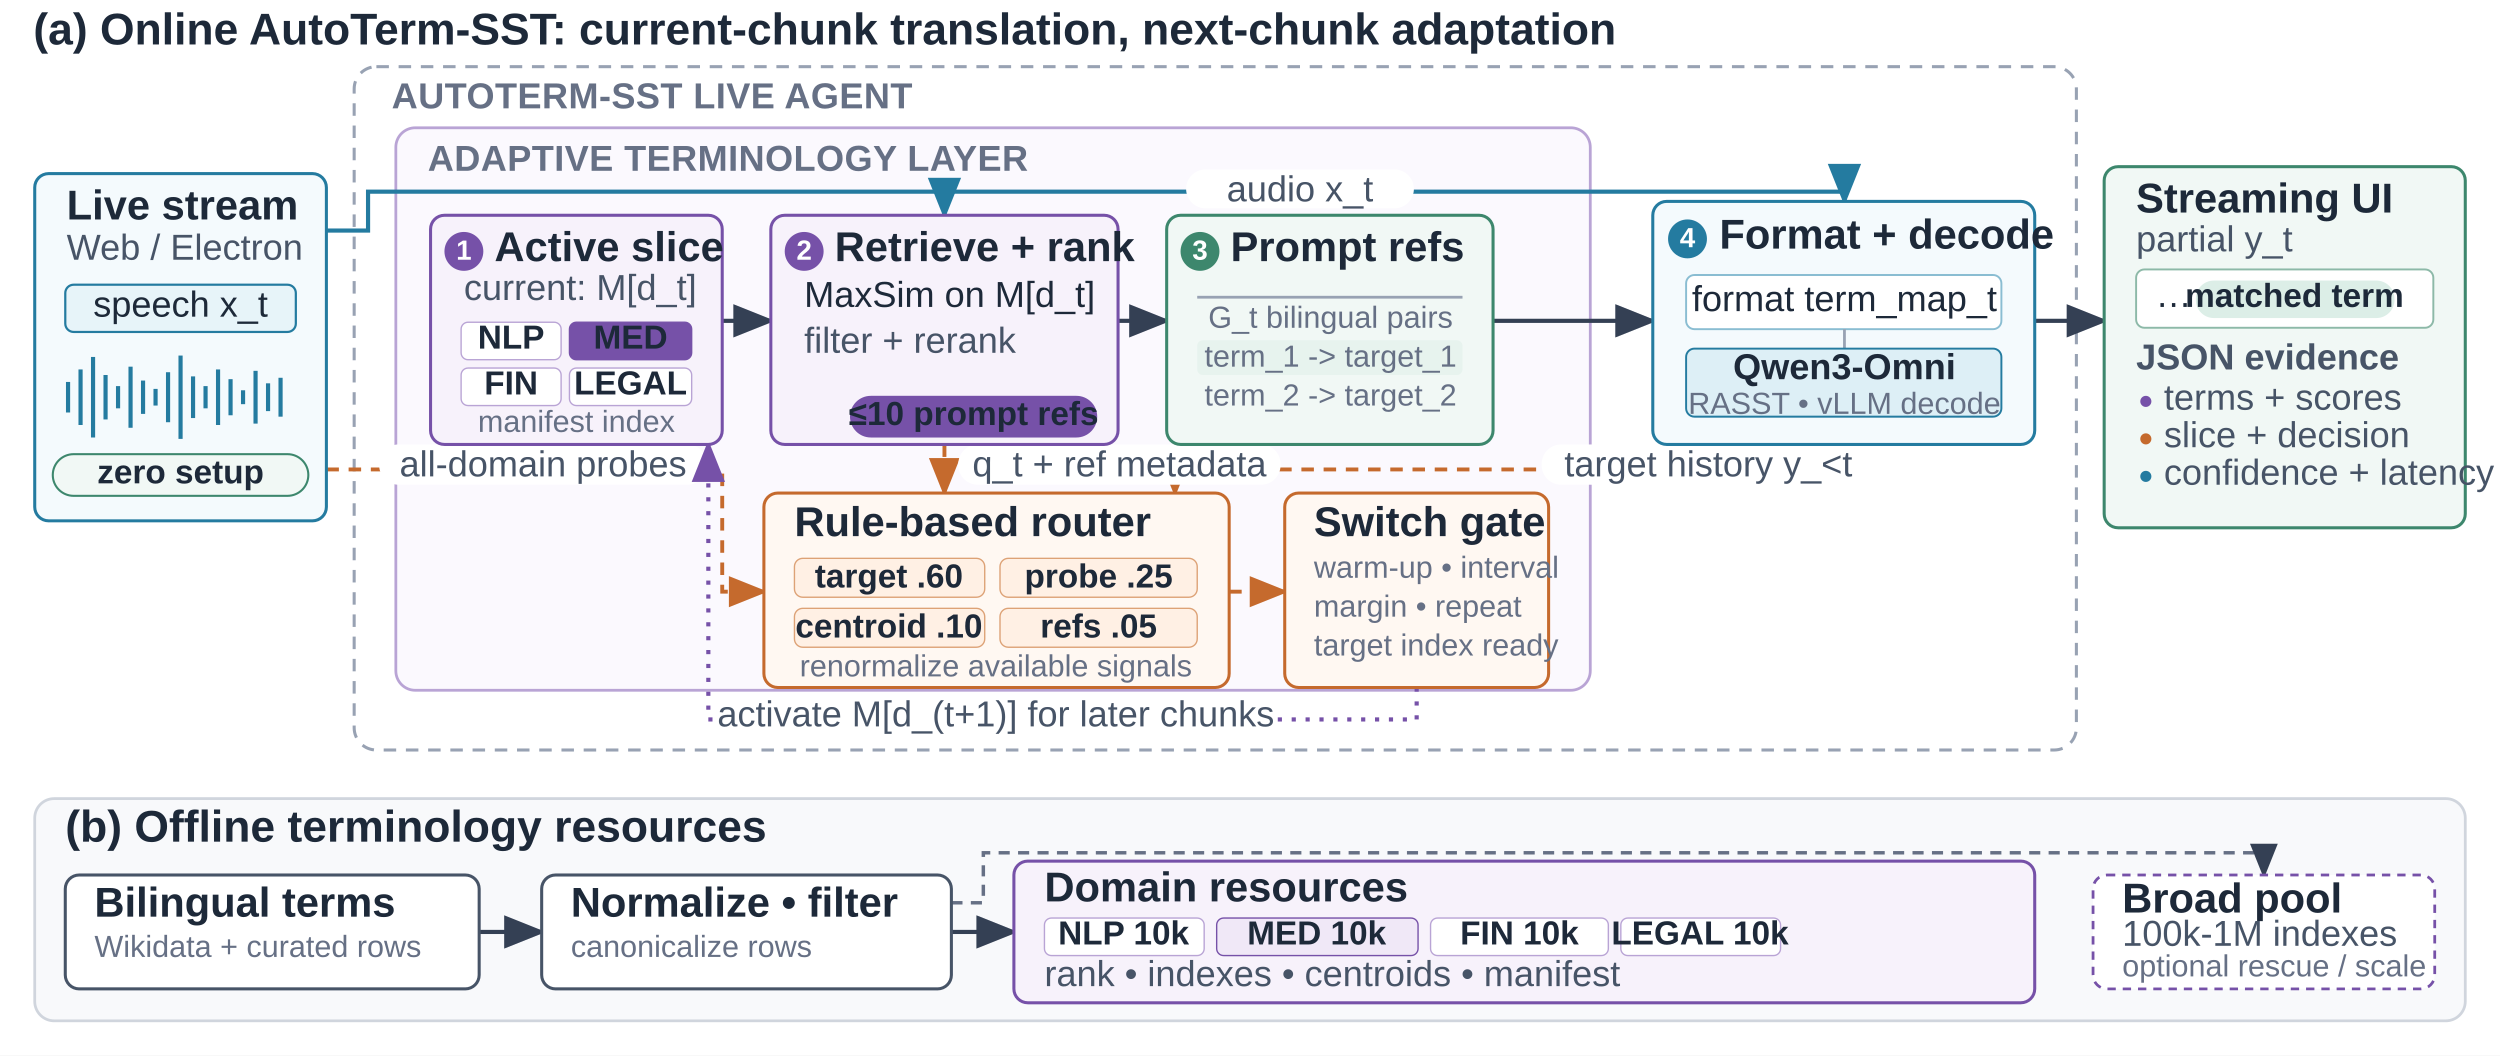
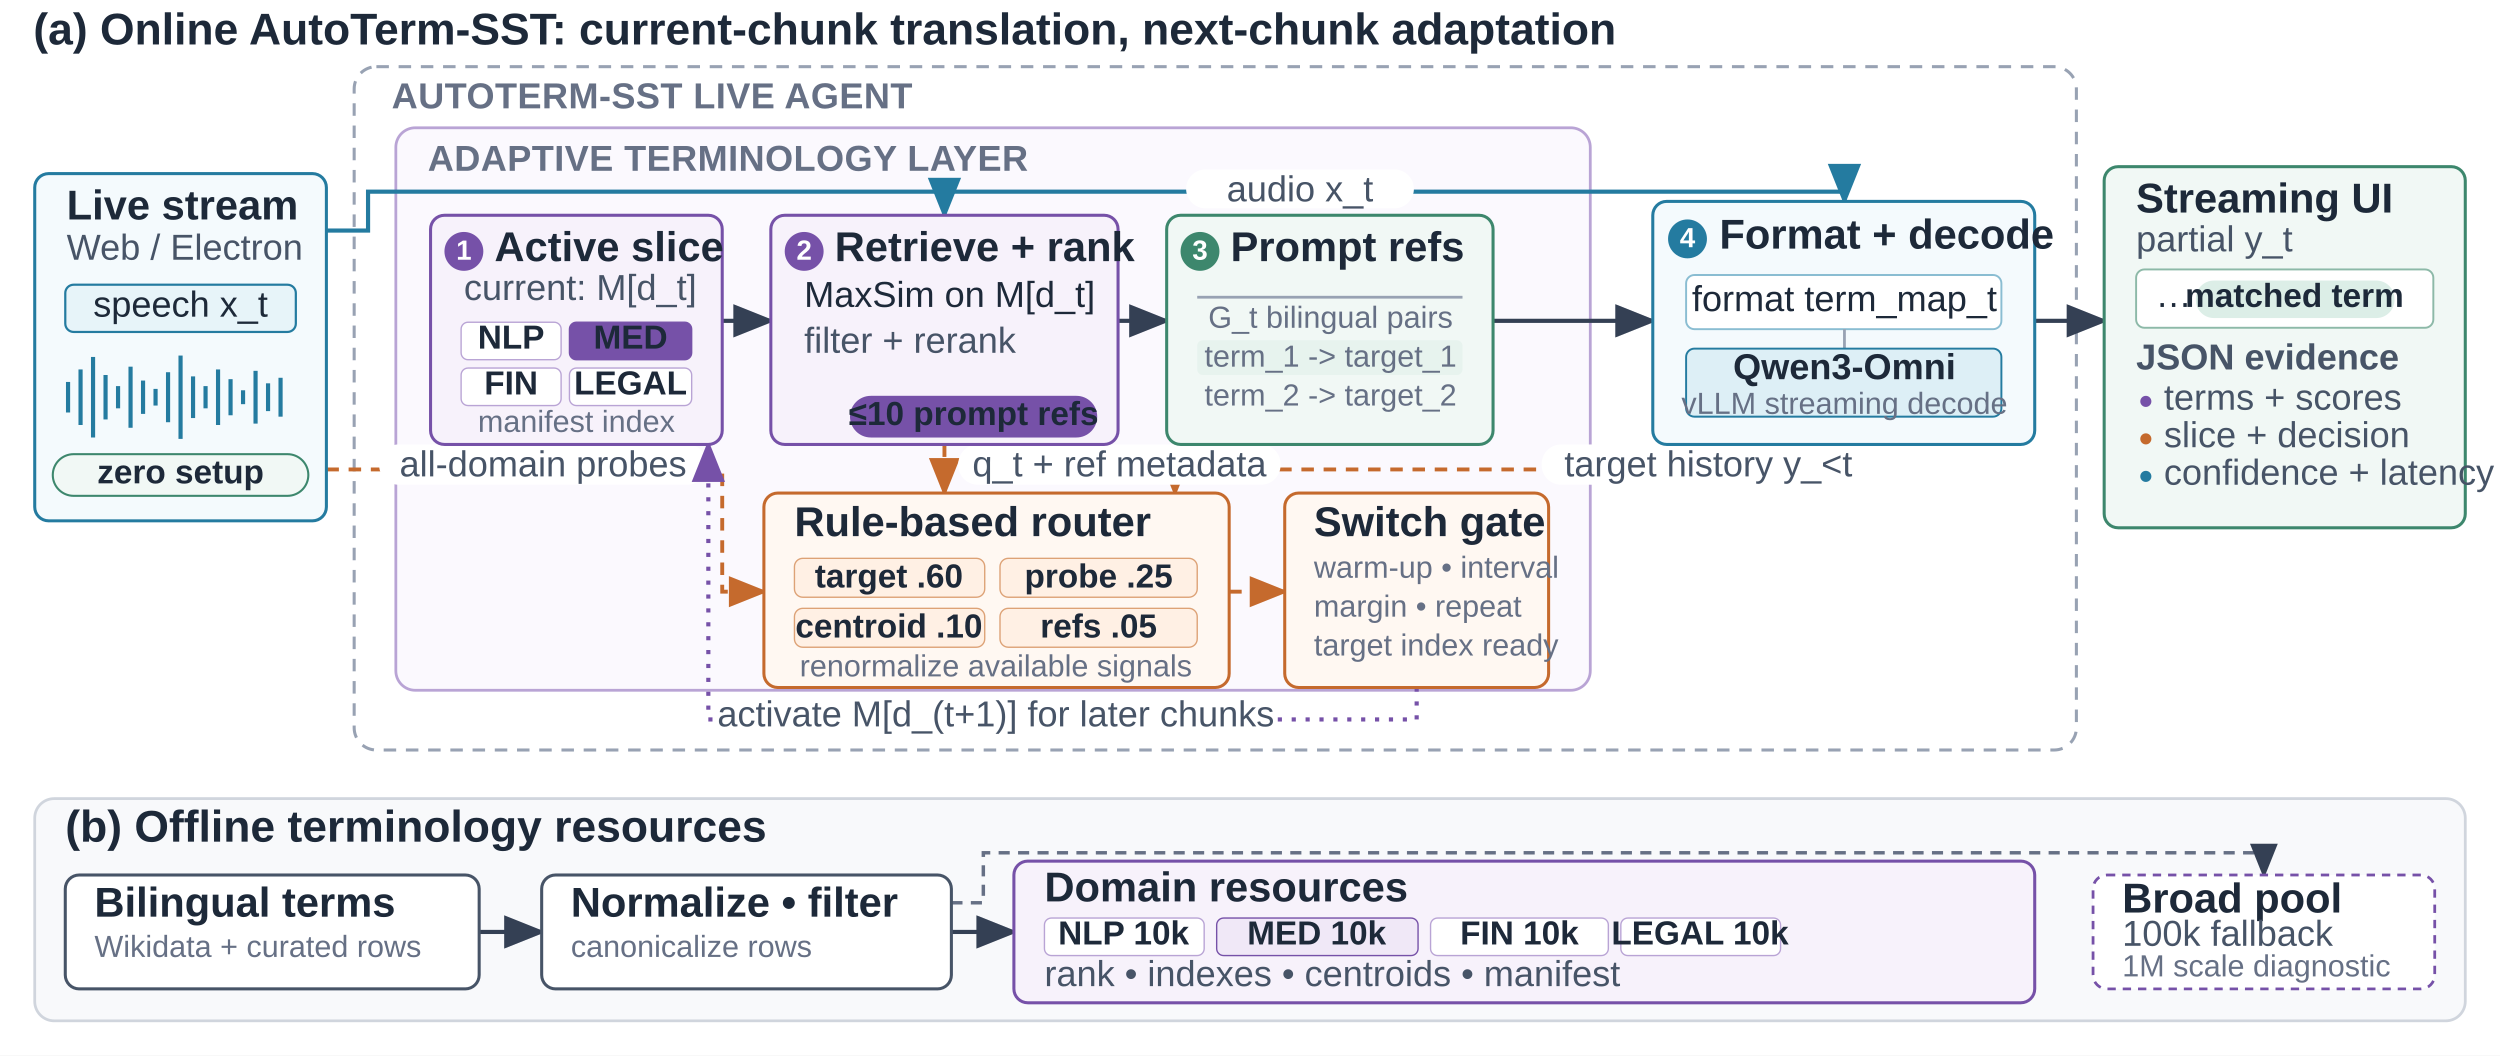
<svg xmlns="http://www.w3.org/2000/svg" width="1800" height="760" viewBox="0 0 1800 760" role="img" aria-labelledby="title desc">
  <defs>
    <marker id="arrow-ink" markerWidth="10" markerHeight="8" refX="9" refY="4" orient="auto" markerUnits="strokeWidth">
      <path d="M0,0 L10,4 L0,8 Z" fill="#344054" />
    </marker>
    <marker id="arrow-blue" markerWidth="10" markerHeight="8" refX="9" refY="4" orient="auto" markerUnits="strokeWidth">
      <path d="M0,0 L10,4 L0,8 Z" fill="#247BA0" />
    </marker>
    <marker id="arrow-orange" markerWidth="10" markerHeight="8" refX="9" refY="4" orient="auto" markerUnits="strokeWidth">
      <path d="M0,0 L10,4 L0,8 Z" fill="#C56A2D" />
    </marker>
    <marker id="arrow-purple" markerWidth="10" markerHeight="8" refX="9" refY="4" orient="auto" markerUnits="strokeWidth">
      <path d="M0,0 L10,4 L0,8 Z" fill="#7651A8" />
    </marker>
    <style>
      text { font-family: "Helvetica Neue", Arial, sans-serif; fill: #1D2939; }
      .panel-title { font-size: 32px; font-weight: 700; }
      .boundary-title { font-size: 26px; font-weight: 600; fill: #667085; letter-spacing: 0.3px; }
      .box-title { font-size: 30px; font-weight: 700; }
      .body { font-size: 26px; }
      .small { font-size: 26px; fill: #475467; }
      .tiny { font-size: 22px; fill: #667085; }
      .chip { font-size: 24px; font-weight: 600; }
      .step { font-size: 20px; font-weight: 700; fill: #FFFFFF; }
      .agent-boundary { fill: #FFFFFF; stroke: #98A2B3; stroke-width: 2.2; stroke-dasharray: 9 7; rx: 16; }
      .autoterm-boundary { fill: #FBF9FE; stroke: #B9A4D5; stroke-width: 2; rx: 14; }
      .box { fill: #FFFFFF; stroke: #475467; stroke-width: 2.2; rx: 10; }
      .blue-box { fill: #F4FAFD; stroke: #247BA0; stroke-width: 2.2; rx: 10; }
      .purple-box { fill: #F7F2FB; stroke: #7651A8; stroke-width: 2.2; rx: 10; }
      .orange-box { fill: #FFF8F2; stroke: #C56A2D; stroke-width: 2.2; rx: 10; }
      .green-box { fill: #F1F8F5; stroke: #3D876D; stroke-width: 2.2; rx: 10; }
      .main-line { fill: none; stroke: #344054; stroke-width: 3; marker-end: url(#arrow-ink); }
      .audio-line { fill: none; stroke: #247BA0; stroke-width: 3; marker-end: url(#arrow-blue); }
      .route-line { fill: none; stroke: #C56A2D; stroke-width: 2.8; stroke-dasharray: 9 7; marker-end: url(#arrow-orange); }
      .future-line { fill: none; stroke: #7651A8; stroke-width: 3; stroke-dasharray: 3 7; marker-end: url(#arrow-purple); }
      .offline-branch { fill: none; stroke: #667085; stroke-width: 2.5; stroke-dasharray: 8 6; marker-end: url(#arrow-ink); }
      .thin-line { fill: none; stroke: #98A2B3; stroke-width: 2; }
    </style>
  </defs>
  <rect width="1800" height="760" fill="#FFFFFF" />
  <text x="24" y="32" class="panel-title">(a) Online AutoTerm-SST: current-chunk translation, next-chunk adaptation</text>
  <rect x="255" y="48" width="1240" height="492" class="agent-boundary" />
  <text x="282" y="78" class="boundary-title">AUTOTERM-SST LIVE AGENT</text>
  <rect x="285" y="92" width="860" height="405" class="autoterm-boundary" />
  <text x="308" y="123" class="boundary-title" fill="#7651A8">ADAPTIVE TERMINOLOGY LAYER</text>
  <path d="M235 166 H265 V138 H1328 V145" class="audio-line" />
  <path d="M680 138 V155" class="audio-line" />
  <rect x="854" y="122" width="164" height="28" rx="14" fill="#FFFFFF" />
  <text x="936" y="145" class="small" text-anchor="middle" fill="#247BA0">audio x_t</text>
  <path d="M520 231 H555" class="main-line" />
  <path d="M805 231 H840" class="main-line" />
  <path d="M1075 231 H1190" class="main-line" />
  <path d="M1465 231 H1515" class="main-line" />
  <path d="M680 320 V355" class="route-line" />
  <path d="M235 338 H520 V426 H550" class="route-line" />
  <path d="M1328 320 V338 H846 V355" class="route-line" />
  <rect x="273" y="320" width="236" height="29" rx="14" fill="#FFFFFF" />
  <text x="391" y="343" class="small" text-anchor="middle" fill="#A65321">all-domain probes</text>
  <rect x="690" y="320" width="232" height="29" rx="14" fill="#FFFFFF" />
  <text x="806" y="343" class="small" text-anchor="middle" fill="#A65321">q_t + ref metadata</text>
  <rect x="1110" y="320" width="240" height="29" rx="14" fill="#FFFFFF" />
  <text x="1230" y="343" class="small" text-anchor="middle" fill="#A65321">target history y_&lt;t</text>
  <path d="M885 426 H925" class="route-line" />
  <path d="M1020 495 V518 H510 V320" class="future-line" />
  <rect x="516" y="503" width="402" height="28" rx="14" fill="#FFFFFF" />
  <text x="717" y="523" class="small" text-anchor="middle" fill="#7651A8">activate M[d_(t+1)] for later chunks</text>
  <g id="stream-input">
    <rect x="25" y="125" width="210" height="250" class="blue-box" />
    <text x="48" y="158" class="box-title">Live stream</text>
    <text x="48" y="187" class="small">Web / Electron</text>
    <rect x="47" y="205" width="166" height="34" rx="6" fill="#E7F4F9" stroke="#247BA0" stroke-width="1.6" />
    <text x="130" y="228" class="body" text-anchor="middle" fill="#247BA0">speech x_t</text>
    <g stroke="#247BA0" stroke-width="3">
      <line x1="49" y1="275" x2="49" y2="297" />
      <line x1="58" y1="266" x2="58" y2="306" />
      <line x1="67" y1="257" x2="67" y2="315" />
      <line x1="76" y1="270" x2="76" y2="302" />
      <line x1="85" y1="278" x2="85" y2="294" />
      <line x1="94" y1="264" x2="94" y2="308" />
      <line x1="103" y1="274" x2="103" y2="298" />
      <line x1="112" y1="280" x2="112" y2="292" />
      <line x1="121" y1="268" x2="121" y2="304" />
      <line x1="130" y1="256" x2="130" y2="316" />
      <line x1="139" y1="271" x2="139" y2="301" />
      <line x1="148" y1="278" x2="148" y2="294" />
      <line x1="157" y1="266" x2="157" y2="306" />
      <line x1="166" y1="273" x2="166" y2="299" />
      <line x1="175" y1="281" x2="175" y2="291" />
      <line x1="184" y1="267" x2="184" y2="305" />
      <line x1="193" y1="276" x2="193" y2="296" />
      <line x1="202" y1="272" x2="202" y2="300" />
    </g>
    <rect x="38" y="327" width="184" height="30" rx="15" fill="#F1F8F5" stroke="#3D876D" stroke-width="1.5" />
    <text x="130" y="348" class="chip" text-anchor="middle" fill="#2F6E58">zero setup</text>
  </g>
  <g id="active-inventory">
    <rect x="310" y="155" width="210" height="165" class="purple-box" />
    <circle cx="334" cy="181" r="14" fill="#7651A8" />
    <text x="334" y="187" class="step" text-anchor="middle">1</text>
    <text x="356" y="188" class="box-title">Active slice</text>
    <text x="334" y="216" class="small">current: M[d_t]</text>
    <rect x="332" y="232" width="72" height="27" rx="5" fill="#FFFFFF" stroke="#B9A4D5" />
    <rect x="410" y="232" width="88" height="27" rx="5" fill="#7651A8" stroke="#7651A8" />
    <rect x="332" y="265" width="72" height="27" rx="5" fill="#FFFFFF" stroke="#B9A4D5" />
    <rect x="410" y="265" width="88" height="27" rx="5" fill="#FFFFFF" stroke="#B9A4D5" />
    <text x="368" y="251" class="chip" text-anchor="middle">NLP</text>
    <text x="454" y="251" class="chip" text-anchor="middle" fill="#FFFFFF">MED</text>
    <text x="368" y="284" class="chip" text-anchor="middle">FIN</text>
    <text x="454" y="284" class="chip" text-anchor="middle">LEGAL</text>
    <text x="415" y="311" class="tiny" text-anchor="middle">manifest index</text>
  </g>
  <g id="retrieval">
    <rect x="555" y="155" width="250" height="165" class="purple-box" />
    <circle cx="579" cy="181" r="14" fill="#7651A8" />
    <text x="579" y="187" class="step" text-anchor="middle">2</text>
    <text x="601" y="188" class="box-title">Retrieve + rank</text>
    <text x="579" y="221" class="body">MaxSim on M[d_t]</text>
    <text x="579" y="254" class="small">filter + rerank</text>
    <rect x="612" y="285" width="178" height="30" rx="15" fill="#7651A8" />
    <text x="701" y="306" class="chip" text-anchor="middle" fill="#FFFFFF">≤10 prompt refs</text>
  </g>
  <g id="prompt-references">
    <rect x="840" y="155" width="235" height="165" class="green-box" />
    <circle cx="864" cy="181" r="14" fill="#3D876D" />
    <text x="864" y="187" class="step" text-anchor="middle">3</text>
    <text x="886" y="188" class="box-title">Prompt refs</text>
    <line x1="862" y1="214" x2="1053" y2="214" class="thin-line" />
    <text x="958" y="236" class="tiny" text-anchor="middle">G_t bilingual pairs</text>
    <rect x="862" y="245" width="191" height="25" rx="4" fill="#E7F3EE" />
    <rect x="862" y="276" width="191" height="20" rx="4" fill="#F1F8F5" />
    <text x="958" y="264" class="tiny" text-anchor="middle">term_1  -&gt;  target_1</text>
    <text x="958" y="292" class="tiny" text-anchor="middle">term_2  -&gt;  target_2</text>
  </g>
  <g id="translation-backbone">
    <rect x="1190" y="145" width="275" height="175" class="blue-box" />
    <circle cx="1215" cy="172" r="14" fill="#247BA0" />
    <text x="1215" y="178" class="step" text-anchor="middle">4</text>
    <text x="1238" y="179" class="box-title">Format + decode</text>
    <rect x="1214" y="198" width="227" height="39" rx="6" fill="#FFFFFF" stroke="#8ABDD2" stroke-width="1.4" />
    <text x="1328" y="224" class="body" text-anchor="middle">format term_map_t</text>
    <path d="M1328 237 V251" class="thin-line" />
    <rect x="1214" y="251" width="227" height="49" rx="6" fill="#DDEFF6" stroke="#247BA0" stroke-width="1.4" />
    <text x="1328" y="273" class="body" text-anchor="middle" font-weight="700">Qwen3-Omni</text>
-     <text x="1328" y="298" class="tiny" text-anchor="middle">RASST • vLLM decode</text>
+     <text x="1328" y="298" class="tiny" text-anchor="middle">vLLM streaming decode</text>
  </g>
  <g id="hybrid-router">
    <rect x="550" y="355" width="335" height="140" class="orange-box" />
    <text x="572" y="386" class="box-title">Rule-based router</text>
    <rect x="572" y="402" width="137" height="28" rx="6" fill="#FFF0E4" stroke="#DDA276" />
    <rect x="720" y="402" width="142" height="28" rx="6" fill="#FFF0E4" stroke="#DDA276" />
    <rect x="572" y="438" width="137" height="28" rx="6" fill="#FFF0E4" stroke="#DDA276" />
    <rect x="720" y="438" width="142" height="28" rx="6" fill="#FFF0E4" stroke="#DDA276" />
    <text x="640" y="423" class="chip" text-anchor="middle">target .60</text>
    <text x="791" y="423" class="chip" text-anchor="middle">probe .25</text>
    <text x="640" y="459" class="chip" text-anchor="middle">centroid .10</text>
    <text x="791" y="459" class="chip" text-anchor="middle">refs .05</text>
    <text x="717" y="487" class="tiny" text-anchor="middle">renormalize available signals</text>
  </g>
  <g id="switch-gate">
    <rect x="925" y="355" width="190" height="140" class="orange-box" />
    <text x="946" y="386" class="box-title">Switch gate</text>
    <text x="946" y="416" class="tiny">warm-up • interval</text>
    <text x="946" y="444" class="tiny">margin • repeat</text>
    <text x="946" y="472" class="tiny">target index ready</text>
  </g>
  <g id="streaming-output">
    <rect x="1515" y="120" width="260" height="260" class="green-box" />
    <text x="1538" y="153" class="box-title">Streaming UI</text>
    <text x="1538" y="181" class="small">partial y_t</text>
    <rect x="1538" y="194" width="214" height="42" rx="6" fill="#FFFFFF" stroke="#8DB9A8" stroke-width="1.4" />
    <text x="1552" y="221" class="body">…</text>
    <rect x="1581" y="202" width="143" height="27" rx="13" fill="#DCEEE7" />
    <text x="1652" y="221" class="chip" text-anchor="middle" fill="#2F6E58">matched term</text>
    <text x="1538" y="266" class="small" font-weight="700">JSON evidence</text>
    <circle cx="1545" cy="289" r="4" fill="#7651A8" />
    <circle cx="1545" cy="316" r="4" fill="#C56A2D" />
    <circle cx="1545" cy="343" r="4" fill="#247BA0" />
    <text x="1558" y="295" class="small">terms + scores</text>
    <text x="1558" y="322" class="small">slice + decision</text>
    <text x="1558" y="349" class="small">confidence + latency</text>
  </g>
  <rect x="25" y="575" width="1750" height="160" rx="14" fill="#F8F9FB" stroke="#D0D5DD" stroke-width="2" />
  <text x="47" y="606" class="panel-title">(b) Offline terminology resources</text>
  <path d="M345 671 H390" class="main-line" />
  <path d="M685 671 H730" class="main-line" />
  <path d="M685 650 H708 V614 H1630 V630" class="offline-branch" />
  <g id="offline-sources">
    <rect x="47" y="630" width="298" height="82" class="box" />
    <text x="68" y="660" class="box-title">Bilingual terms</text>
    <text x="68" y="689" class="tiny">Wikidata + curated rows</text>
  </g>
  <g id="offline-processing">
    <rect x="390" y="630" width="295" height="82" class="box" />
    <text x="411" y="660" class="box-title">Normalize • filter</text>
    <text x="411" y="689" class="tiny">canonicalize rows</text>
  </g>
  <g id="manifested-domain-resources">
    <rect x="730" y="620" width="735" height="102" class="purple-box" />
    <text x="752" y="649" class="box-title">Domain resources</text>
    <rect x="752" y="661" width="115" height="27" rx="5" fill="#FFFFFF" stroke="#B9A4D5" />
    <rect x="876" y="661" width="145" height="27" rx="5" fill="#F0E8F7" stroke="#7651A8" />
    <rect x="1030" y="661" width="128" height="27" rx="5" fill="#FFFFFF" stroke="#B9A4D5" />
    <rect x="1167" y="661" width="115" height="27" rx="5" fill="#FFFFFF" stroke="#B9A4D5" />
    <text x="809" y="680" class="chip" text-anchor="middle">NLP 10k</text>
    <text x="948" y="680" class="chip" text-anchor="middle">MED 10k</text>
    <text x="1094" y="680" class="chip" text-anchor="middle">FIN 10k</text>
    <text x="1224" y="680" class="chip" text-anchor="middle">LEGAL 10k</text>
    <text x="752" y="710" class="small">rank • indexes • centroids • manifest</text>
  </g>
  <g id="open-memory-rescue">
    <rect x="1507" y="630" width="246" height="82" rx="10" fill="#FFFFFF" stroke="#7651A8" stroke-width="2" stroke-dasharray="6 5" />
    <text x="1528" y="657" class="box-title">Broad pool</text>
-     <text x="1528" y="681" class="small">100k-1M indexes</text>
-     <text x="1528" y="703" class="tiny">optional rescue / scale</text>
+     <text x="1528" y="681" class="small">100k fallback</text>
+     <text x="1528" y="703" class="tiny">1M scale diagnostic</text>
  </g>
</svg>
